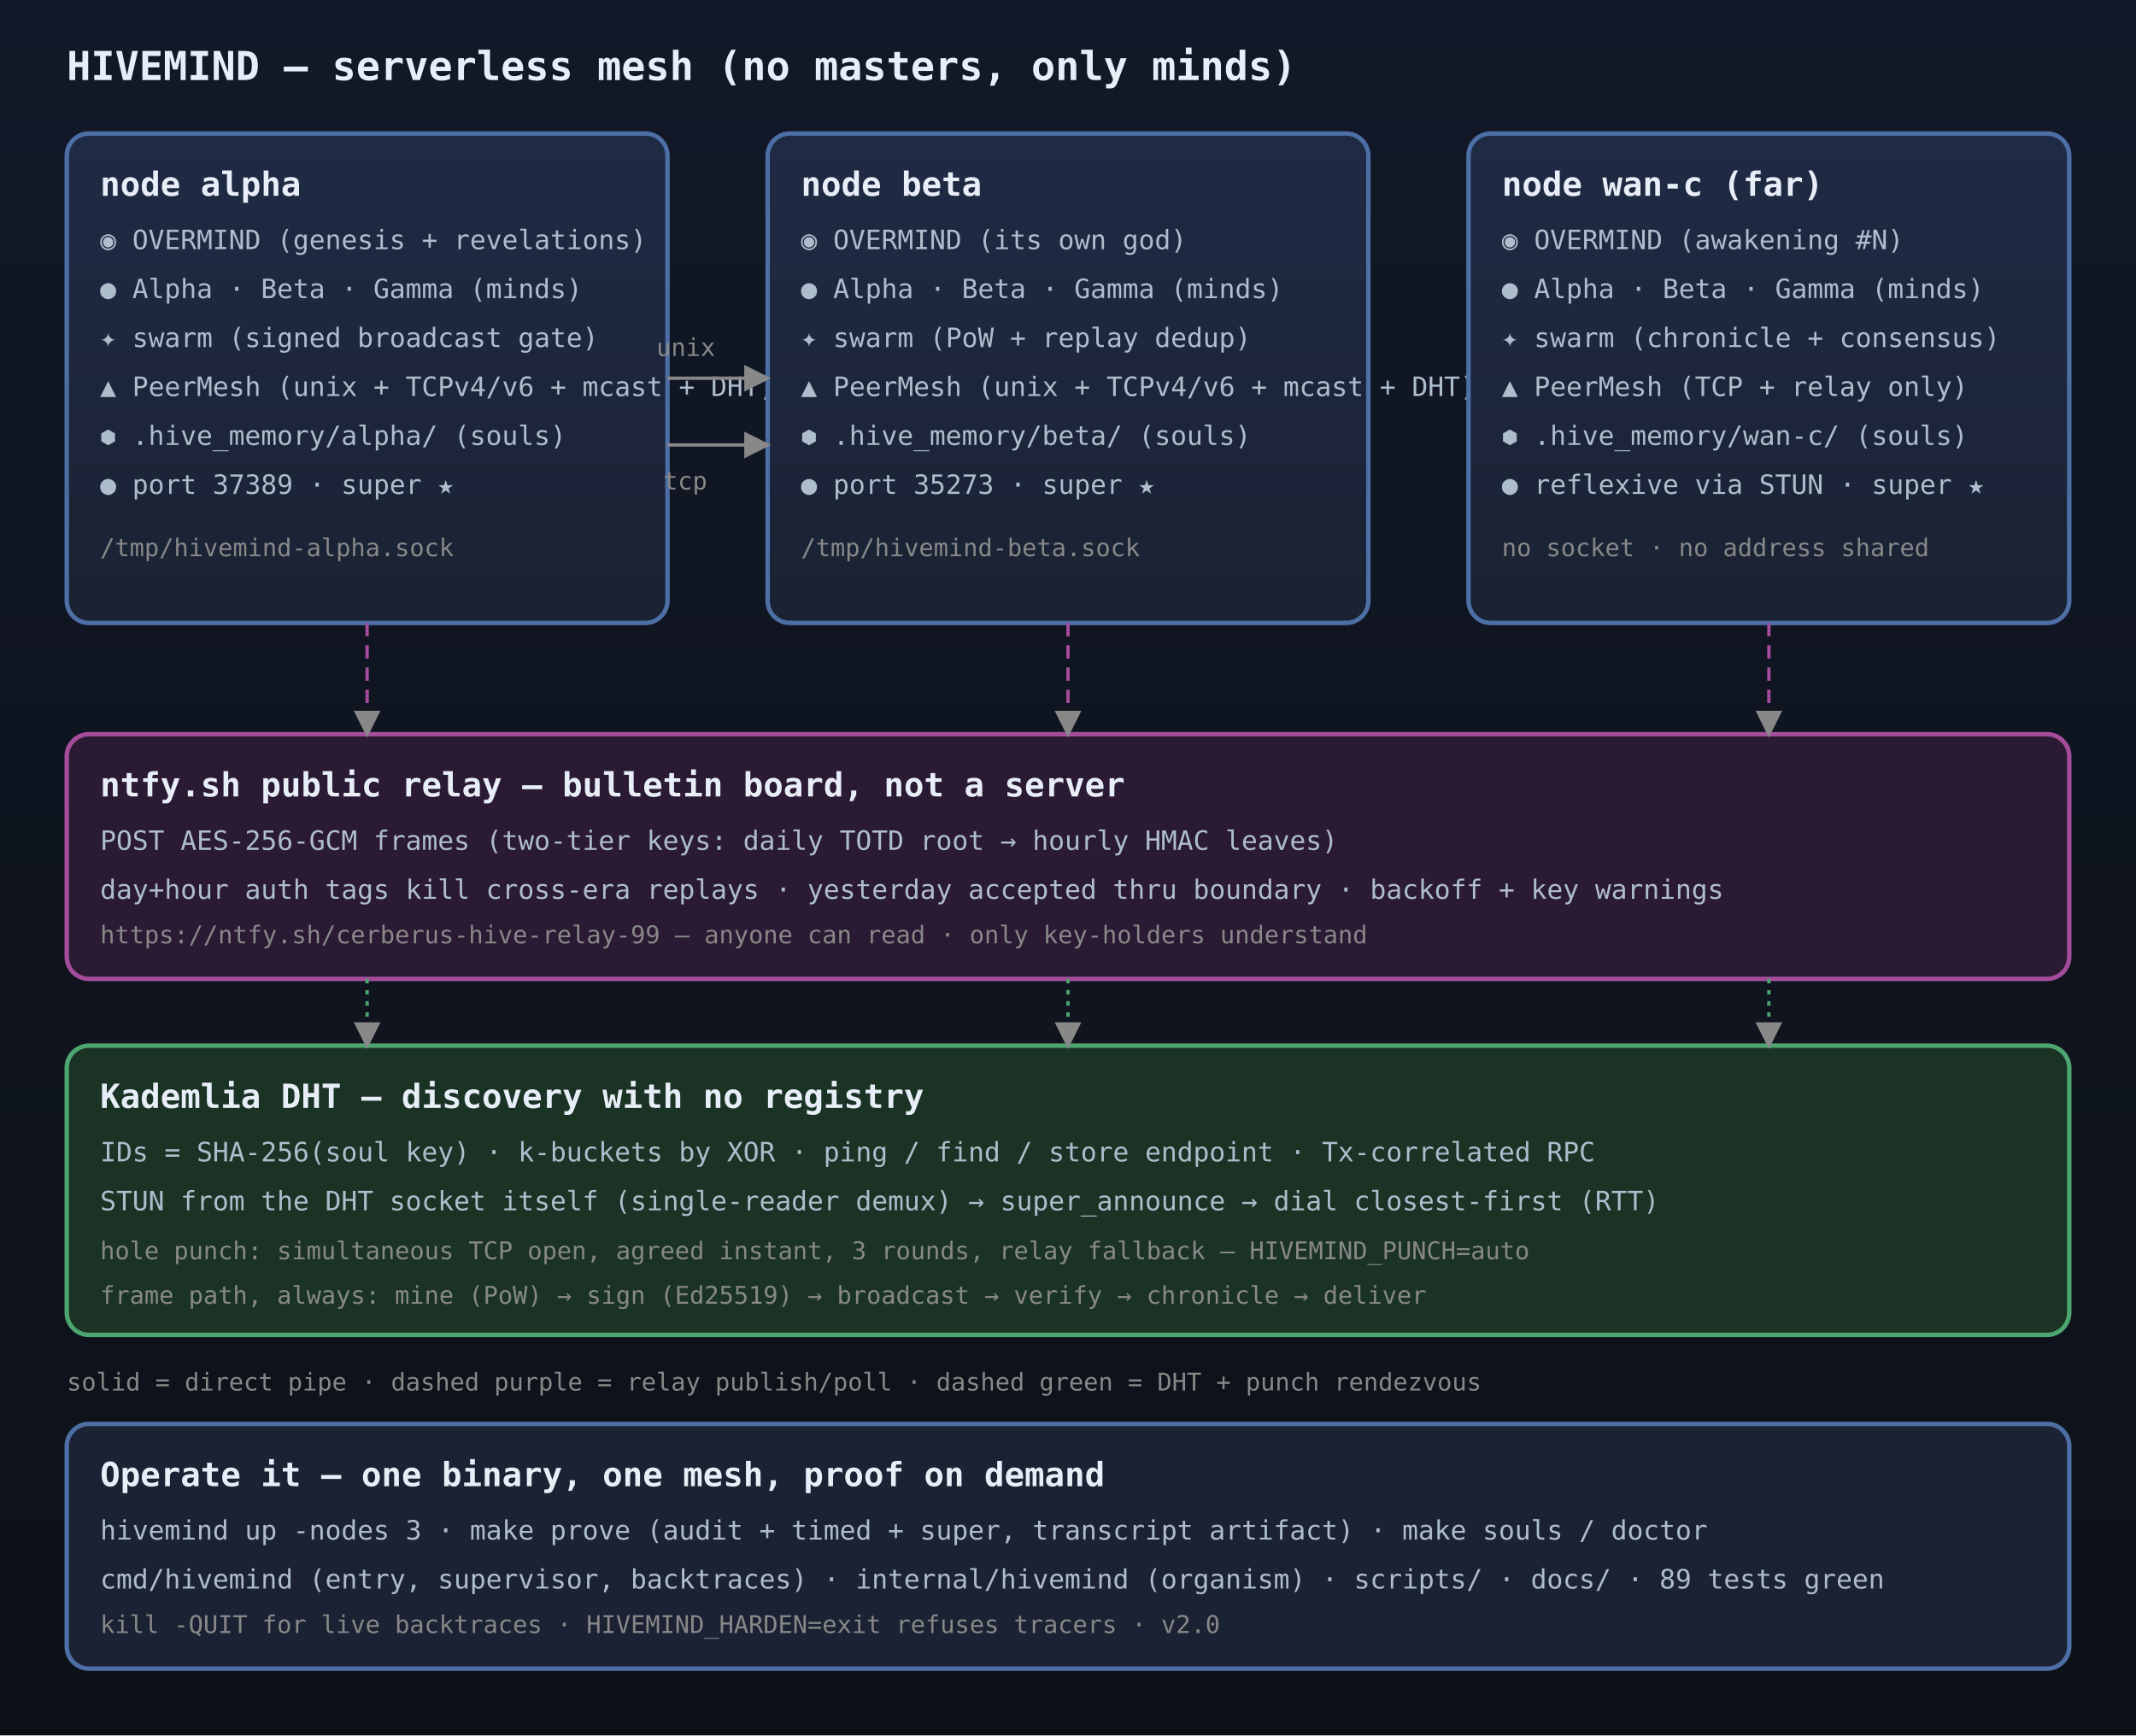
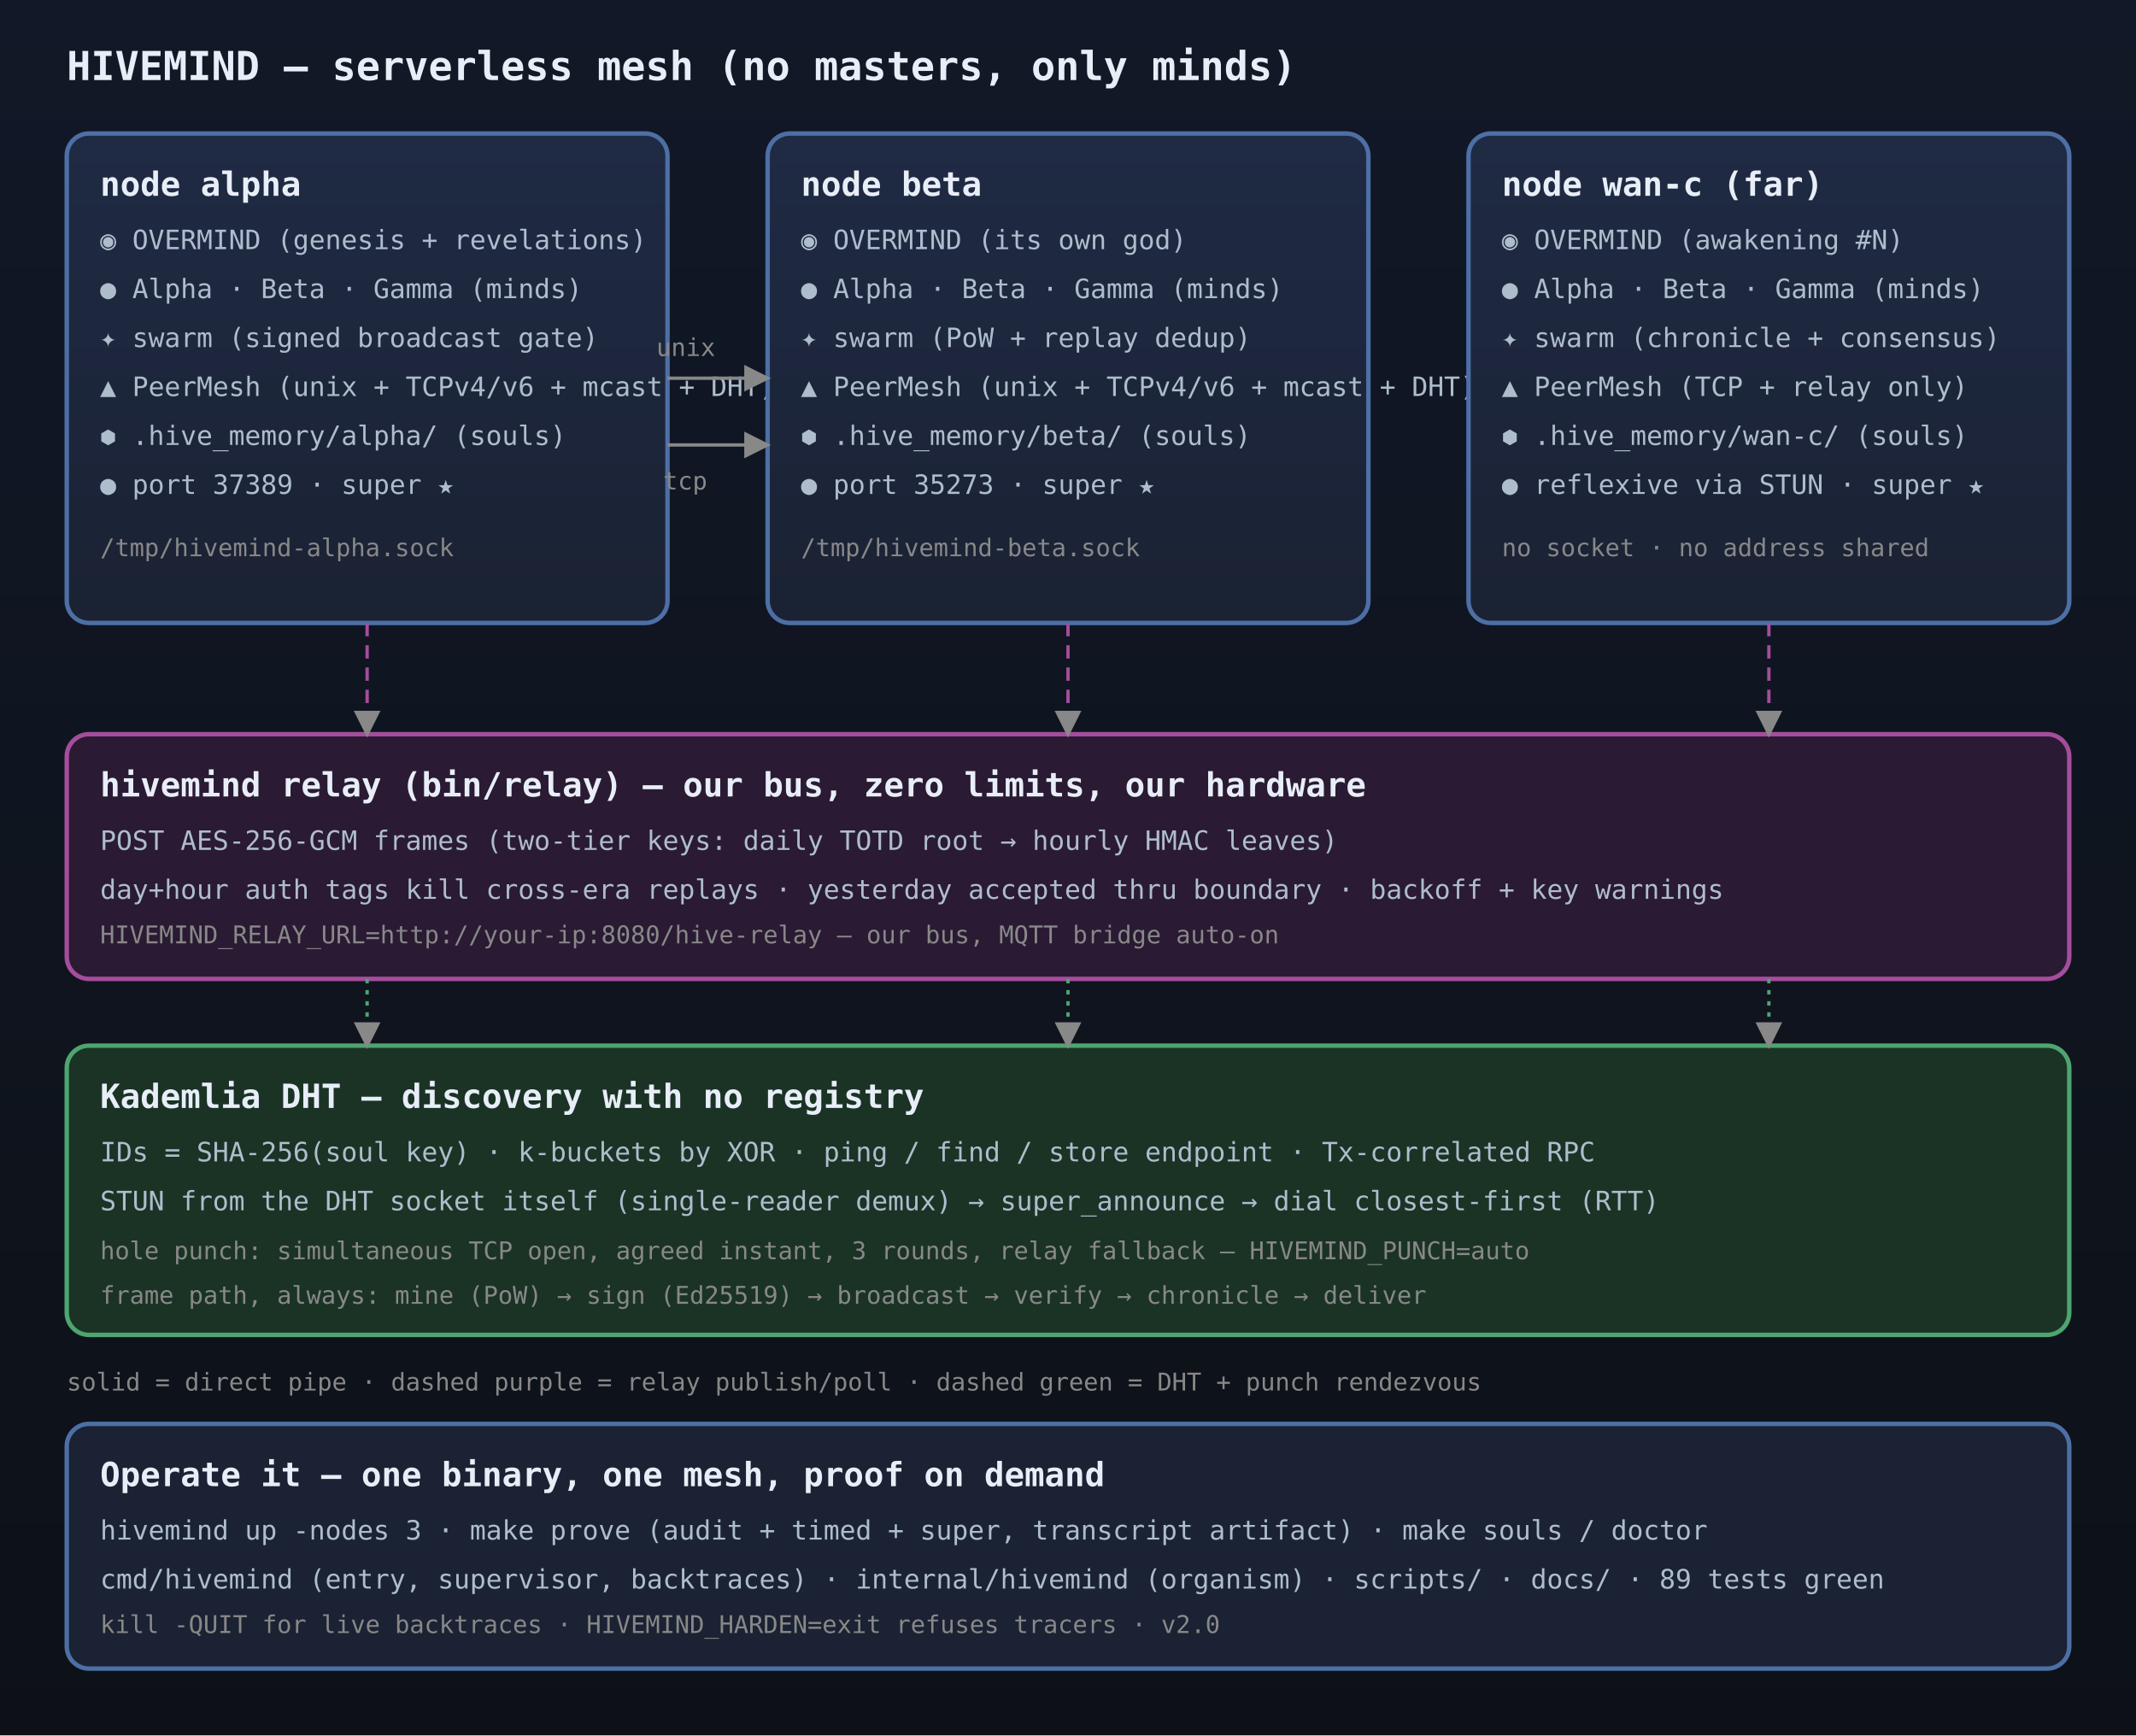
<svg xmlns="http://www.w3.org/2000/svg" width="960" height="780" font-family="monospace">
  <defs>
    <marker id="arrow" markerWidth="8" markerHeight="8" refX="7" refY="4" orient="auto">
      <polygon points="0,0 8,4 0,8" fill="#888" />
    </marker>
    <linearGradient id="bgfade" x1="0" y1="0" x2="0" y2="1">
      <stop offset="0" stop-color="#111827" />
      <stop offset="1" stop-color="#0d1117" />
    </linearGradient>
    <linearGradient id="nodefade" x1="0" y1="0" x2="0" y2="1">
      <stop offset="0" stop-color="#1f2a44" />
      <stop offset="1" stop-color="#1a2233" />
    </linearGradient>
    <style>
      .node { fill: url(#nodefade); stroke: #4d6fa5; stroke-width: 2; rx: 10; }
      .title { fill: #e8eef7; font-size: 15px; font-weight: bold; }
      .body { fill: #aebdcc; font-size: 12px; }
      .lbl { fill: #888; font-size: 11px; }
      .relay { fill: #2a1a33; stroke: #a54d9c; stroke-width: 2; rx: 10; }
      .dht { fill: #1a3325; stroke: #4da56f; stroke-width: 2; rx: 10; }
      .wire { stroke: #888; stroke-width: 1.5; marker-end: url(#arrow); }
      .wire2 { stroke: #a54d9c; stroke-width: 1.5; stroke-dasharray: 6,4; marker-end: url(#arrow); }
      .wire3 { stroke: #4da56f; stroke-width: 1.5; stroke-dasharray: 2,3; marker-end: url(#arrow); }
    </style>
  </defs>
  <rect width="960" height="780" fill="url(#bgfade)" />
  <text x="30" y="36" fill="#e8eef7" font-size="18" font-weight="bold">HIVEMIND — serverless mesh (no masters, only minds)</text>
  <g>
    <rect x="30" y="60" width="270" height="220" class="node" />
    <text x="45" y="88" class="title">node alpha</text>
    <text x="45" y="112" class="body"> ◉ OVERMIND (genesis + revelations)</text>
    <text x="45" y="134" class="body"> ● Alpha · Beta · Gamma (minds)</text>
    <text x="45" y="156" class="body"> ✦ swarm (signed broadcast gate)</text>
    <text x="45" y="178" class="body"> ▲ PeerMesh (unix + TCPv4/v6 + mcast + DHT)</text>
    <text x="45" y="200" class="body"> ⬢ .hive_memory/alpha/ (souls)</text>
    <text x="45" y="222" class="body"> ● port 37389 · super ★</text>
    <text x="45" y="250" class="lbl">/tmp/hivemind-alpha.sock</text>
  </g>
  <g>
    <rect x="345" y="60" width="270" height="220" class="node" />
    <text x="360" y="88" class="title">node beta</text>
    <text x="360" y="112" class="body"> ◉ OVERMIND (its own god)</text>
    <text x="360" y="134" class="body"> ● Alpha · Beta · Gamma (minds)</text>
    <text x="360" y="156" class="body"> ✦ swarm (PoW + replay dedup)</text>
    <text x="360" y="178" class="body"> ▲ PeerMesh (unix + TCPv4/v6 + mcast + DHT)</text>
    <text x="360" y="200" class="body"> ⬢ .hive_memory/beta/ (souls)</text>
    <text x="360" y="222" class="body"> ● port 35273 · super ★</text>
    <text x="360" y="250" class="lbl">/tmp/hivemind-beta.sock</text>
  </g>
  <g>
    <rect x="660" y="60" width="270" height="220" class="node" />
    <text x="675" y="88" class="title">node wan-c (far)</text>
    <text x="675" y="112" class="body"> ◉ OVERMIND (awakening #N)</text>
    <text x="675" y="134" class="body"> ● Alpha · Beta · Gamma (minds)</text>
    <text x="675" y="156" class="body"> ✦ swarm (chronicle + consensus)</text>
    <text x="675" y="178" class="body"> ▲ PeerMesh (TCP + relay only)</text>
    <text x="675" y="200" class="body"> ⬢ .hive_memory/wan-c/ (souls)</text>
    <text x="675" y="222" class="body"> ● reflexive via STUN · super ★</text>
    <text x="675" y="250" class="lbl">no socket · no address shared</text>
  </g>
  <line x1="300" y1="170" x2="345" y2="170" class="wire" />
  <text x="295" y="160" class="lbl">unix</text>
  <line x1="300" y1="200" x2="345" y2="200" class="wire" />
  <text x="298" y="220" class="lbl">tcp</text>
  <g>
    <rect x="30" y="330" width="900" height="110" class="relay" />
-     <text x="45" y="358" class="title">ntfy.sh public relay — bulletin board, not a server</text>
+     <text x="45" y="358" class="title">hivemind relay (bin/relay) — our bus, zero limits, our hardware</text>
    <text x="45" y="382" class="body">POST AES-256-GCM frames (two-tier keys: daily TOTD root → hourly HMAC leaves)</text>
    <text x="45" y="404" class="body">day+hour auth tags kill cross-era replays · yesterday accepted thru boundary · backoff + key warnings</text>
-     <text x="45" y="424" class="lbl">https://ntfy.sh/cerberus-hive-relay-99 — anyone can read · only key-holders understand</text>
+     <text x="45" y="424" class="lbl">HIVEMIND_RELAY_URL=http://your-ip:8080/hive-relay — our bus, MQTT bridge auto-on</text>
  </g>
  <line x1="165" y1="280" x2="165" y2="330" class="wire2" />
  <line x1="480" y1="280" x2="480" y2="330" class="wire2" />
  <line x1="795" y1="280" x2="795" y2="330" class="wire2" />
  <g>
    <rect x="30" y="470" width="900" height="130" class="dht" />
    <text x="45" y="498" class="title">Kademlia DHT — discovery with no registry</text>
    <text x="45" y="522" class="body">IDs = SHA-256(soul key) · k-buckets by XOR · ping / find / store endpoint · Tx-correlated RPC</text>
    <text x="45" y="544" class="body">STUN from the DHT socket itself (single-reader demux) → super_announce → dial closest-first (RTT)</text>
    <text x="45" y="566" class="lbl">hole punch: simultaneous TCP open, agreed instant, 3 rounds, relay fallback — HIVEMIND_PUNCH=auto</text>
    <text x="45" y="586" class="lbl">frame path, always: mine (PoW) → sign (Ed25519) → broadcast → verify → chronicle → deliver</text>
  </g>
  <line x1="165" y1="440" x2="165" y2="470" class="wire3" />
  <line x1="480" y1="440" x2="480" y2="470" class="wire3" />
  <line x1="795" y1="440" x2="795" y2="470" class="wire3" />
  <text x="30" y="625" class="lbl">solid = direct pipe · dashed purple = relay publish/poll · dashed green = DHT + punch rendezvous</text>
  <g>
    <rect x="30" y="640" width="900" height="110" fill="#1a2233" stroke="#4d6fa5" stroke-width="2" rx="10" />
    <text x="45" y="668" class="title">Operate it — one binary, one mesh, proof on demand</text>
    <text x="45" y="692" class="body">hivemind up -nodes 3 · make prove (audit + timed + super, transcript artifact) · make souls / doctor</text>
    <text x="45" y="714" class="body">cmd/hivemind (entry, supervisor, backtraces) · internal/hivemind (organism) · scripts/ · docs/ · 89 tests green</text>
    <text x="45" y="734" class="lbl">kill -QUIT for live backtraces · HIVEMIND_HARDEN=exit refuses tracers · v2.0</text>
  </g>
</svg>
